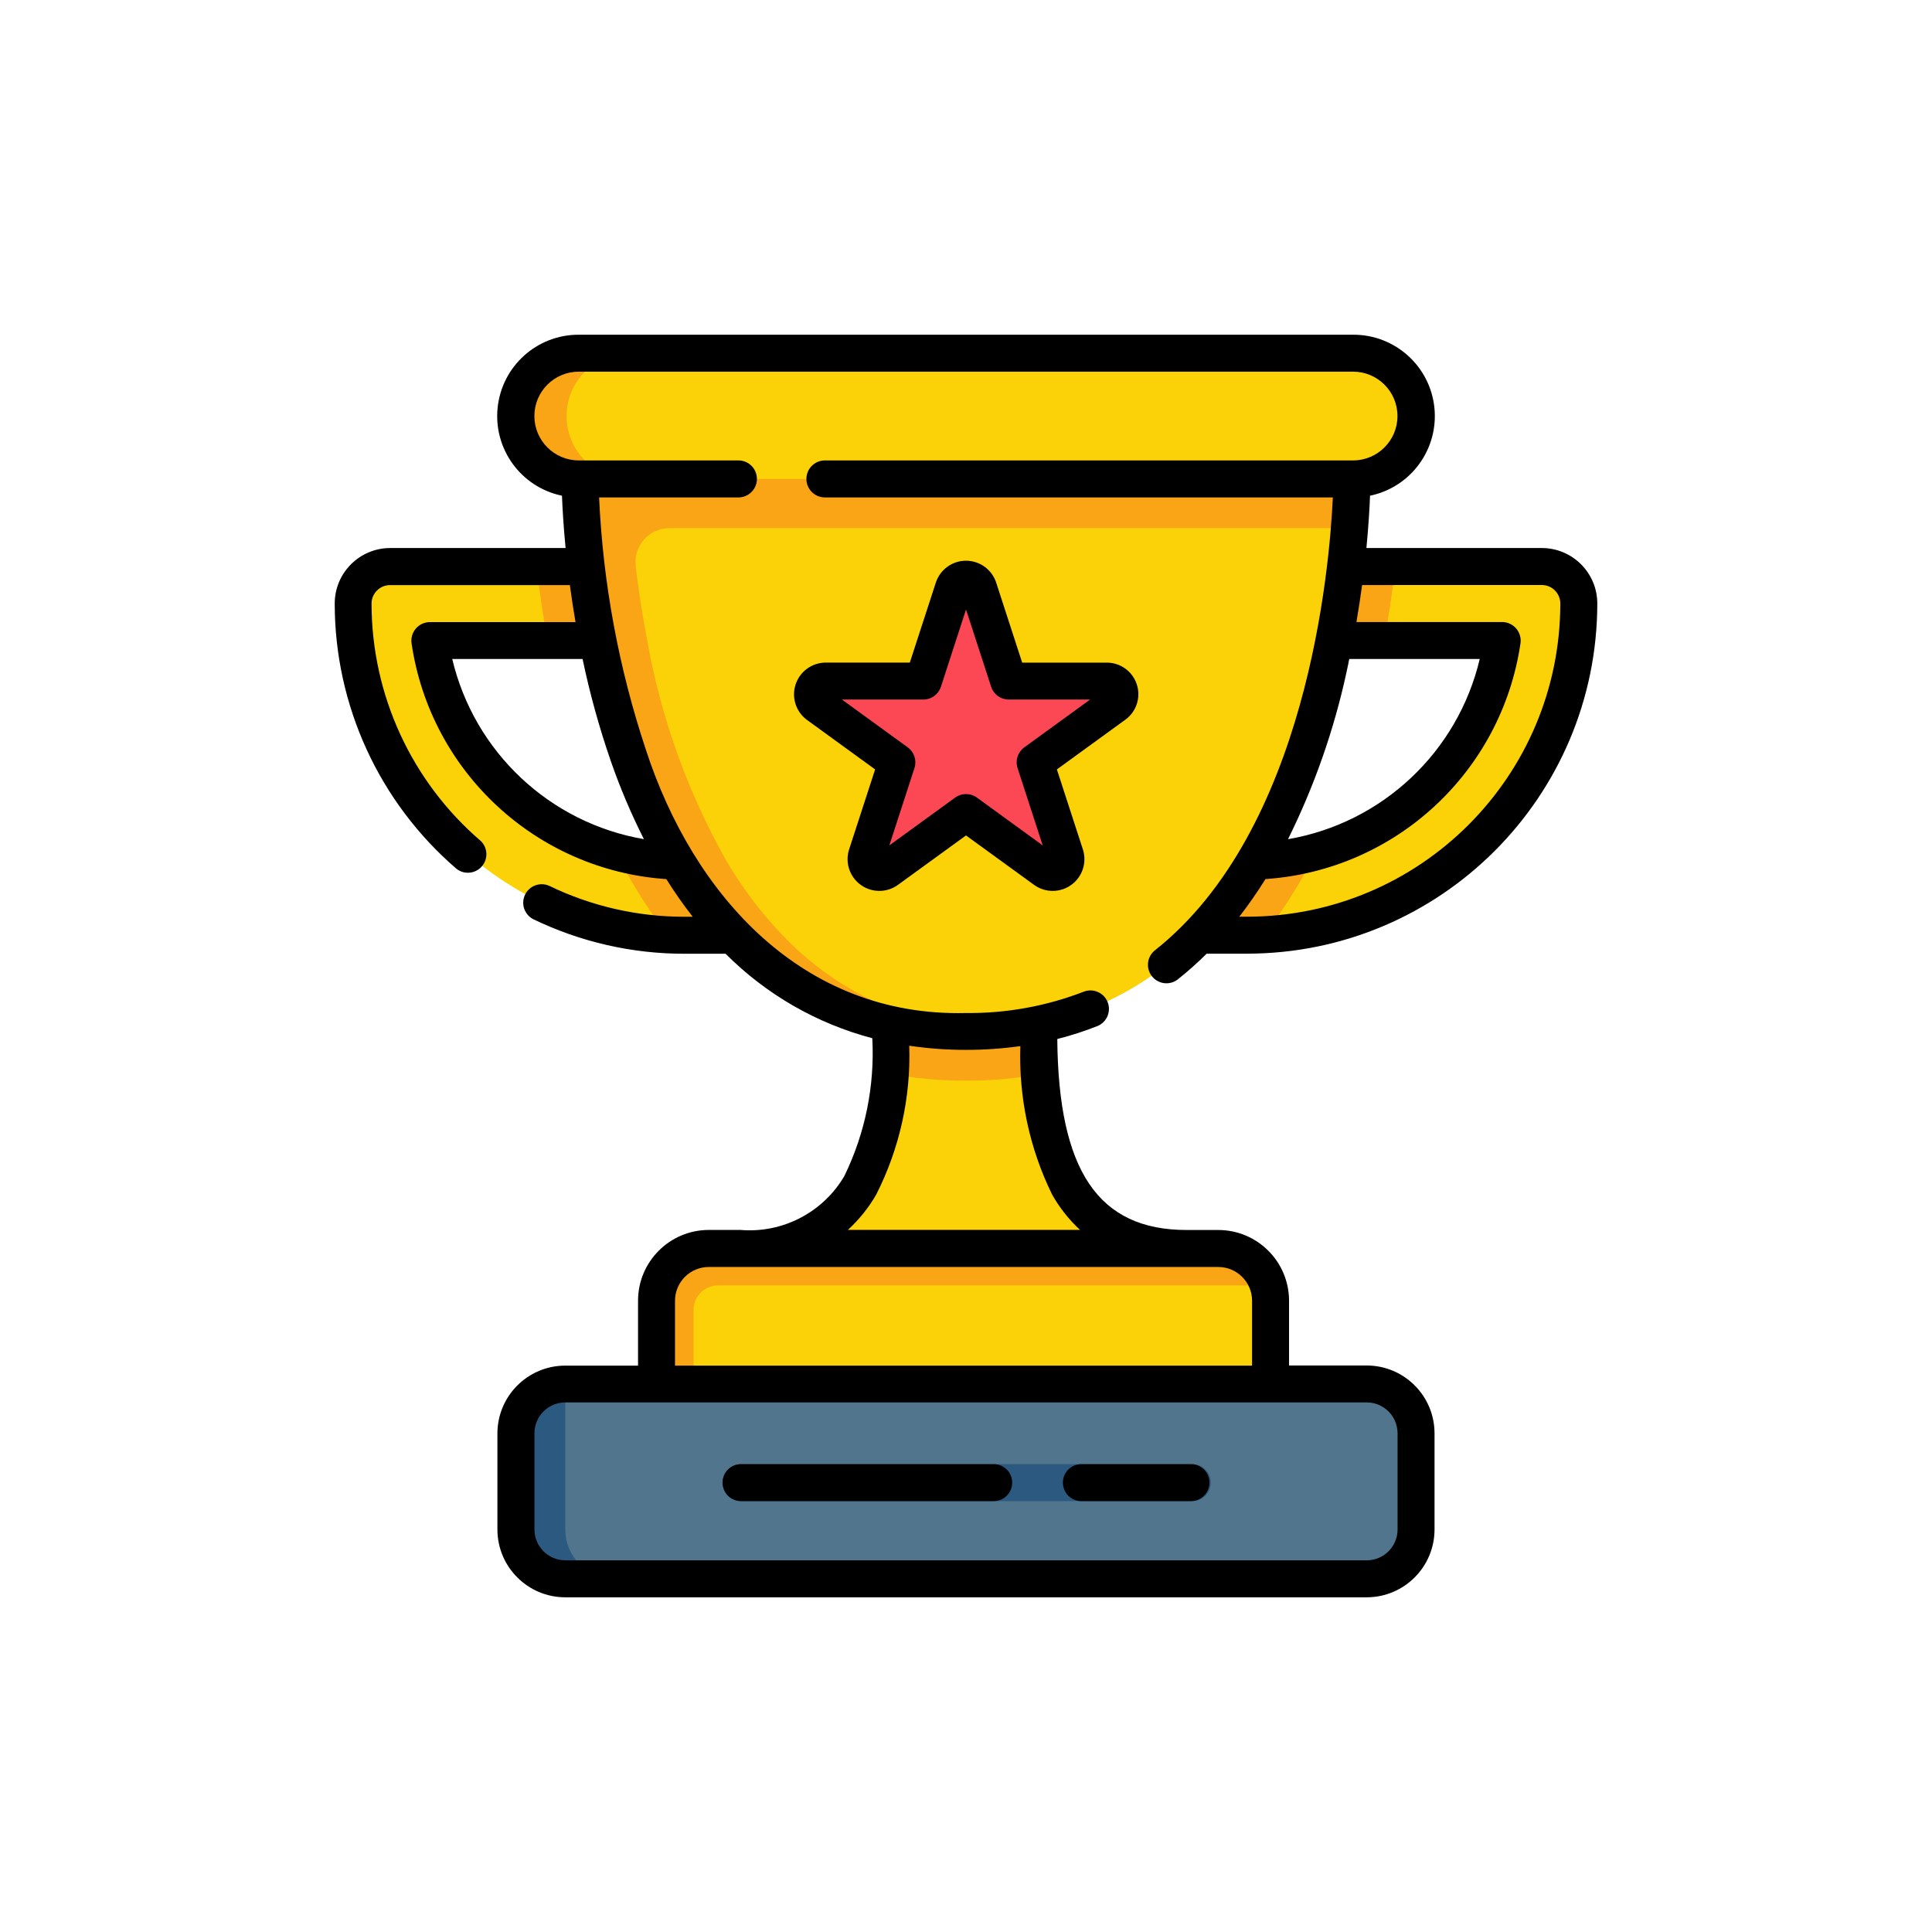
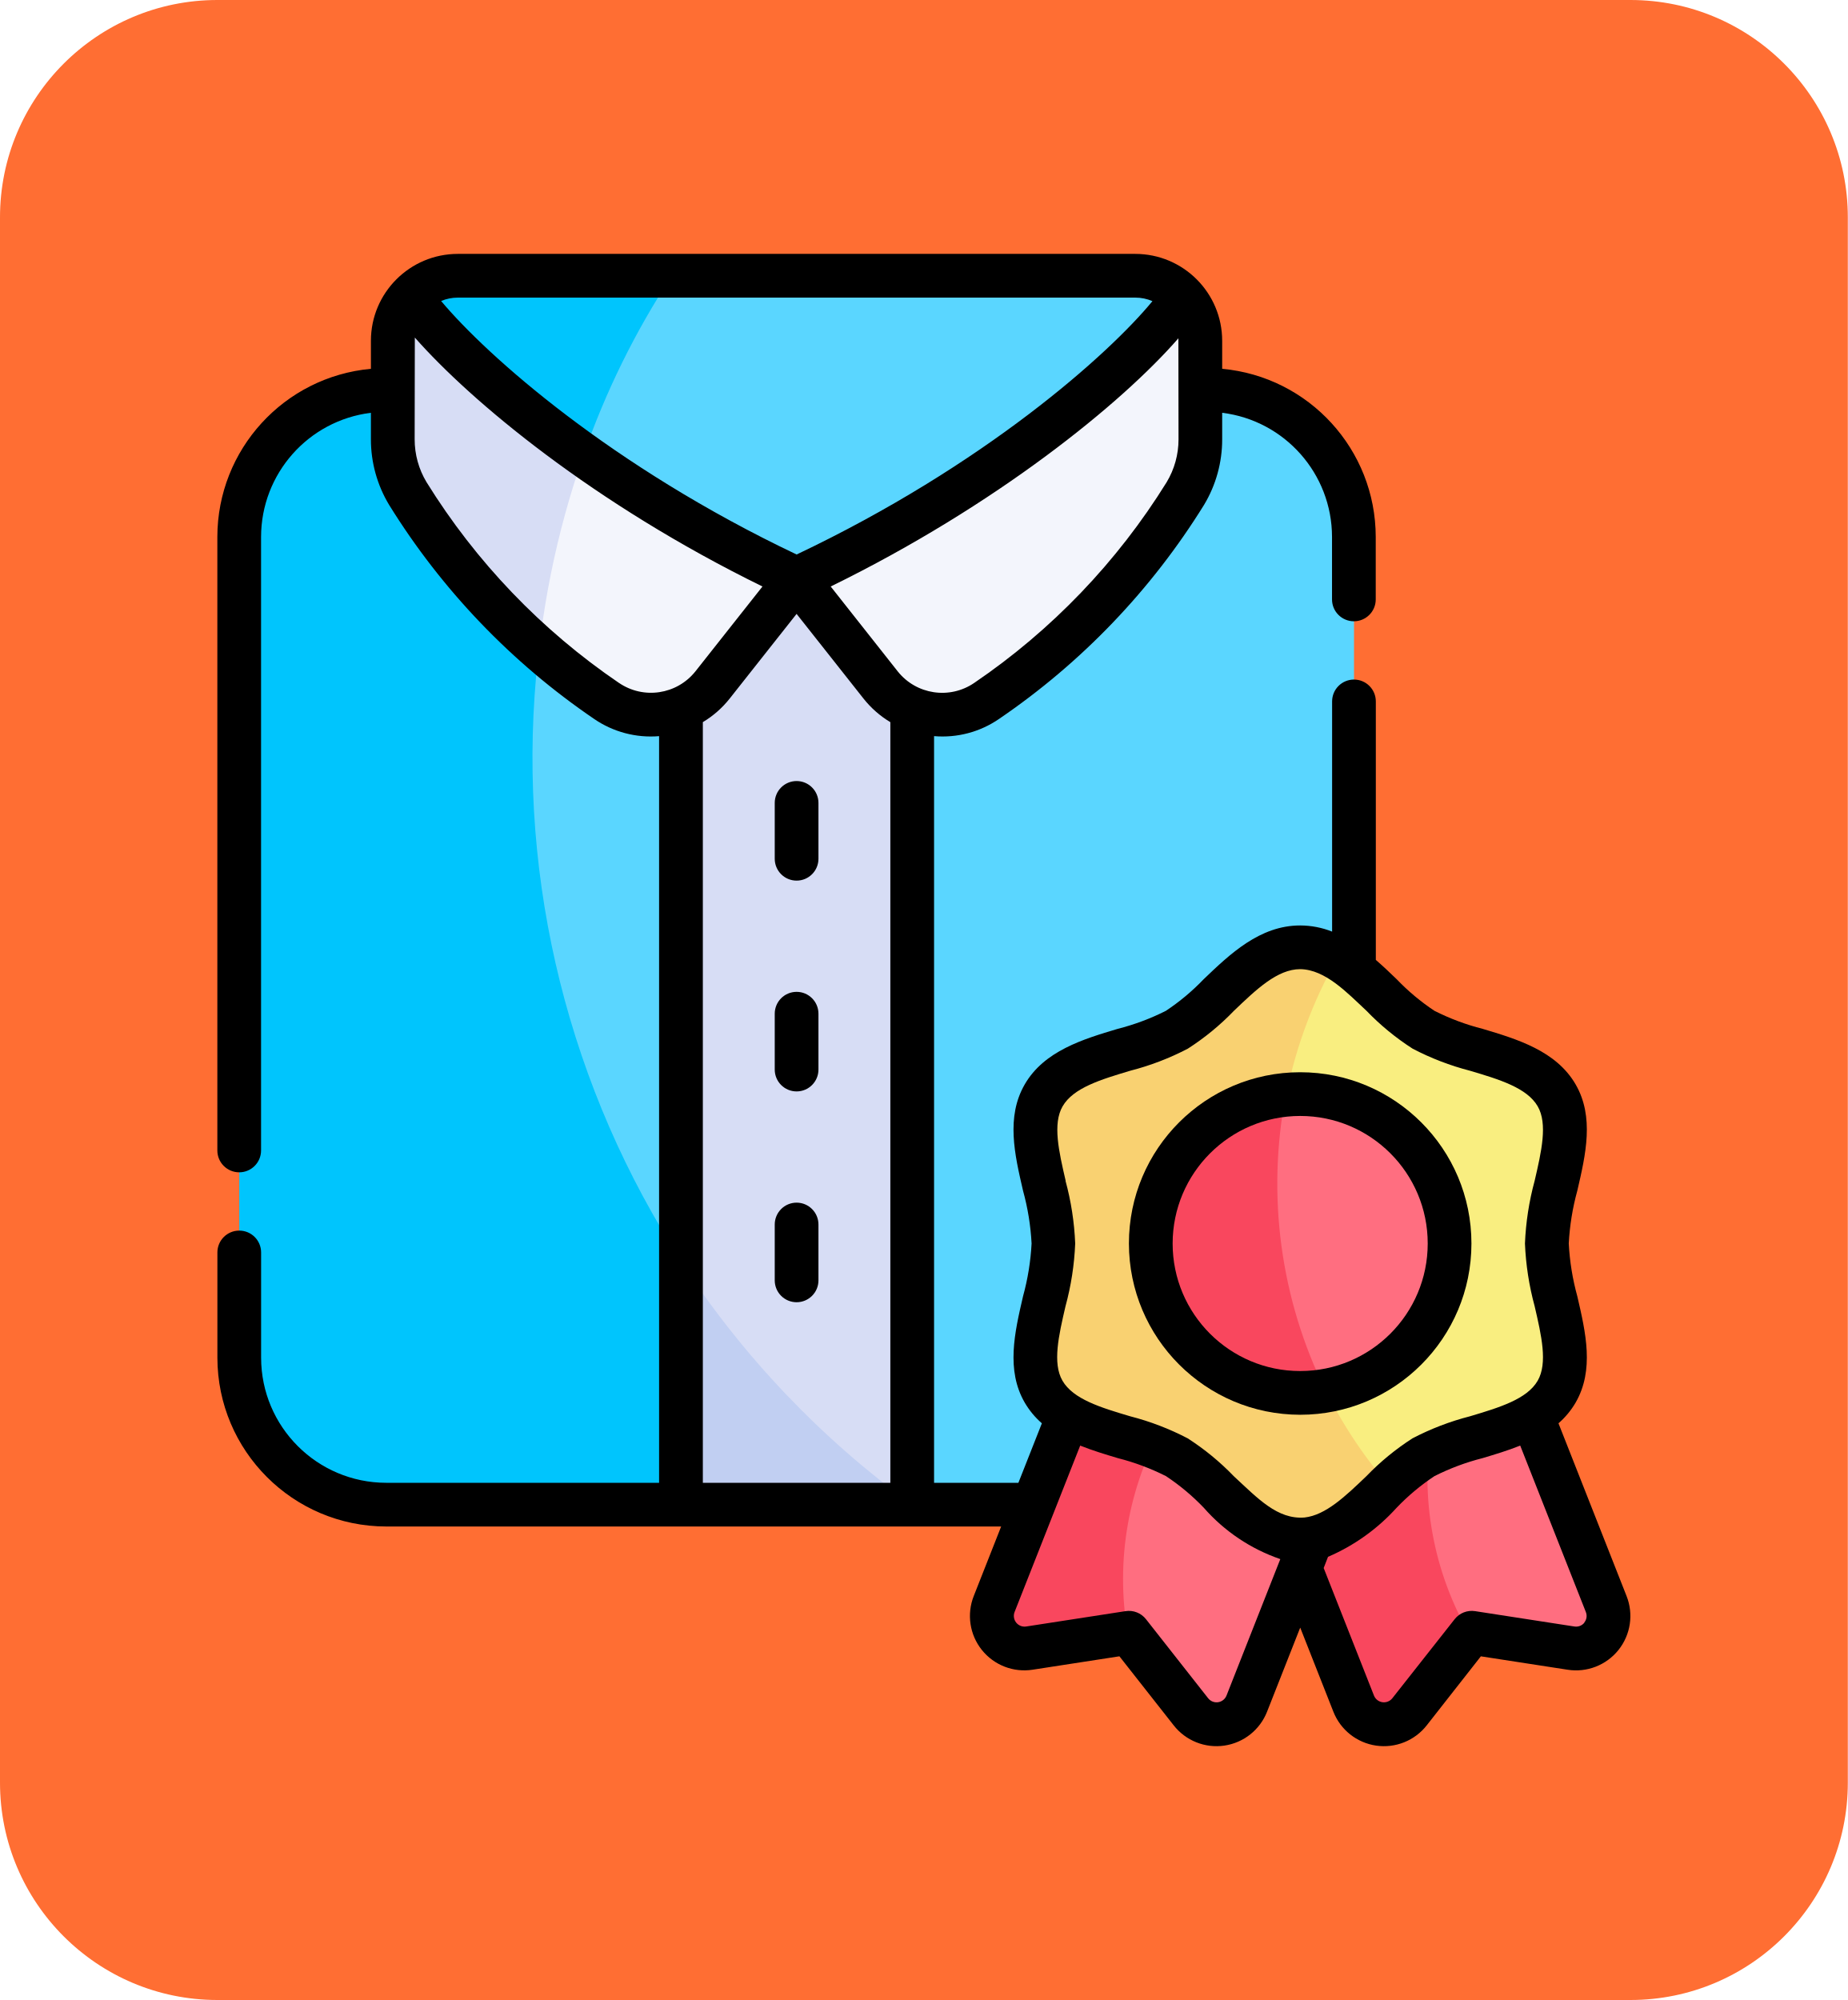
- <svg xmlns="http://www.w3.org/2000/svg" width="76" height="76" viewBox="0 0 76 76">
-   <g id="Grupo_57482" data-name="Grupo 57482" transform="translate(-392 -3695)">
-     <rect id="Rectángulo_5541" data-name="Rectángulo 5541" width="76" height="76" transform="translate(392 3695)" fill="none" />
-     <g id="trophy" transform="translate(405.167 3708.167)">
-       <g id="Grupo_58416" data-name="Grupo 58416" transform="translate(0.728 0.728)">
-         <path id="Trazado_102030" data-name="Trazado 102030" d="M182.058,288.219l-8.824.97-8.734-.97c4.131,0,5.581-2.958,5.863-6.871.038-.518.054-1.052.054-1.6v-.37a14.655,14.655,0,0,0,5.82.021v.348c0,.553.016,1.094.052,1.618C176.558,285.271,177.933,288.219,182.058,288.219Z" transform="translate(-149.27 -253.006)" fill="#fad207" />
-         <path id="Trazado_102031" data-name="Trazado 102031" d="M154.654,372.555v3.281l-12.077.97-12.077-.97v-3.281a2.054,2.054,0,0,1,2.055-2.055H152.6a2.054,2.054,0,0,1,2.055,2.055Z" transform="translate(-118.568 -335.287)" fill="#fad207" />
-         <path id="Trazado_102032" data-name="Trazado 102032" d="M154.565,371.955h-21.64a.97.97,0,0,0-.97.97v2.91H130.5v-3.281a2.054,2.054,0,0,1,2.055-2.055H152.6a2.055,2.055,0,0,1,1.965,1.455Z" transform="translate(-118.568 -335.287)" fill="#faa515" />
-         <path id="Trazado_102033" data-name="Trazado 102033" d="M230.867,280.294a16.4,16.4,0,0,1-2.914.255,16.227,16.227,0,0,1-3.013-.275c.038-.518.054-1.052.054-1.6v-.37l2.959-.115,2.862.137v.348C230.815,279.229,230.83,279.77,230.867,280.294Z" transform="translate(-203.847 -251.933)" fill="#faa515" />
-         <path id="Trazado_102034" data-name="Trazado 102034" d="M365.439,95.455A13.062,13.062,0,0,1,352.392,108.5H350.5a15.892,15.892,0,0,0,2.2-2.915,10.154,10.154,0,0,0,9.722-8.677H355.82c.2-1.056.349-2.044.451-2.91h7.713A1.456,1.456,0,0,1,365.439,95.455Z" transform="translate(-317.227 -85.609)" fill="#fad207" />
-         <path id="Trazado_102035" data-name="Trazado 102035" d="M355.115,209.67q-.355.706-.747,1.361a18.785,18.785,0,0,1-1.294,1.9q-.339.019-.683.018H350.5l.215-1.393,1.988-1.522A19.256,19.256,0,0,0,355.115,209.67Z" transform="translate(-317.227 -190.058)" fill="#faa515" />
-         <path id="Trazado_102036" data-name="Trazado 102036" d="M401.07,94l-.026.227c-.107.9-.242,1.805-.4,2.683h-1.974l-.717-1.455L399.117,94Z" transform="translate(-360.073 -85.609)" fill="#faa515" />
-         <path id="Trazado_102037" data-name="Trazado 102037" d="M389.4,95.455a13.063,13.063,0,0,1-12.364,13.029,18.785,18.785,0,0,0,1.294-1.9q.391-.655.747-1.361a10.167,10.167,0,0,0,7.309-8.31h-4.631c.162-.878.3-1.779.4-2.683l.026-.227h5.76A1.456,1.456,0,0,1,389.4,95.455Z" transform="translate(-341.193 -85.609)" fill="#fad207" />
-         <path id="Trazado_102038" data-name="Trazado 102038" d="M22.439,108.5H20.547A13.062,13.062,0,0,1,7.5,95.455,1.456,1.456,0,0,1,8.955,94h7.713c.1.866.246,1.854.451,2.91H10.514a10.154,10.154,0,0,0,9.722,8.677A15.893,15.893,0,0,0,22.439,108.5Z" transform="translate(-7.5 -85.609)" fill="#fad207" />
-         <path id="Trazado_102039" data-name="Trazado 102039" d="M84.284,96.91H82.31c-.162-.879-.3-1.78-.4-2.683q-.013-.115-.026-.227h1.953l1.173,1.489Z" transform="translate(-74.665 -85.609)" fill="#faa515" />
-         <path id="Trazado_102040" data-name="Trazado 102040" d="M118.536,212.952h-1.892q-.343,0-.683-.018a18.788,18.788,0,0,1-1.294-1.9q-.391-.655-.747-1.361a19.258,19.258,0,0,0,2.413.367l1.811,1.281Z" transform="translate(-103.597 -190.058)" fill="#faa515" />
-         <path id="Trazado_102041" data-name="Trazado 102041" d="M106.967,425.5H75.44a1.94,1.94,0,0,0-1.94,1.94v3.783a1.94,1.94,0,0,0,1.94,1.94h31.527a1.94,1.94,0,0,0,1.94-1.94V427.44A1.94,1.94,0,0,0,106.967,425.5Z" transform="translate(-67.098 -384.952)" fill="#50758d" />
-         <path id="Trazado_102042" data-name="Trazado 102042" d="M77.38,433.163H75.44a1.94,1.94,0,0,1-1.94-1.94V427.44a1.94,1.94,0,0,1,1.94-1.94v5.723A1.94,1.94,0,0,0,77.38,433.163Z" transform="translate(-67.098 -384.952)" fill="#2b597f" />
-         <path id="Trazado_102043" data-name="Trazado 102043" d="M129.863,58.5s0,.737-.1,1.94c-.035.442-.083.949-.148,1.5-.1.866-.246,1.854-.451,2.91a27.406,27.406,0,0,1-3.117,8.677,15.893,15.893,0,0,1-2.2,2.915,11.991,11.991,0,0,1-6.305,3.5,14.653,14.653,0,0,1-5.82-.021,11.98,11.98,0,0,1-6.208-3.481,15.893,15.893,0,0,1-2.2-2.915,27.406,27.406,0,0,1-3.117-8.677c-.2-1.056-.349-2.044-.451-2.91-.065-.555-.113-1.061-.148-1.5-.1-1.2-.1-1.94-.1-1.94Z" transform="translate(-90.576 -53.553)" fill="#fad207" />
-         <path id="Trazado_102044" data-name="Trazado 102044" d="M200.146,99.355l1.192,3.668h3.857a.514.514,0,0,1,.3.93l-3.12,2.267,1.192,3.668a.514.514,0,0,1-.791.575l-3.12-2.267-3.12,2.267a.514.514,0,0,1-.791-.575l1.192-3.668-3.12-2.267a.514.514,0,0,1,.3-.93h3.857l1.192-3.668A.514.514,0,0,1,200.146,99.355Z" transform="translate(-175.551 -90.124)" fill="#fc4755" />
-         <path id="Trazado_102045" data-name="Trazado 102045" d="M175.48,459.455H157.728a.728.728,0,0,1,0-1.455H175.48a.728.728,0,1,1,0,1.455Z" transform="translate(-142.498 -414.299)" fill="#2b597f" />
-         <path id="Trazado_102046" data-name="Trazado 102046" d="M129.863,49.47l-15.807-.97-12.616.97H99.5s0,.737.1,1.94c.035.442.083.949.148,1.5.1.866.246,1.854.451,2.91a27.406,27.406,0,0,0,3.117,8.677,15.893,15.893,0,0,0,2.2,2.915,11.98,11.98,0,0,0,6.208,3.481,14.039,14.039,0,0,0,2.959.3q.495,0,.967-.03a13.611,13.611,0,0,1-1.986-.273,11.98,11.98,0,0,1-6.208-3.481,15.893,15.893,0,0,1-2.2-2.915,27.406,27.406,0,0,1-3.117-8.677c-.2-1.056-.349-2.044-.451-2.91l0-.017a1.334,1.334,0,0,1,1.326-1.487h26.76C129.863,50.207,129.863,49.47,129.863,49.47Z" transform="translate(-90.576 -44.523)" fill="#faa515" />
-         <path id="Trazado_102047" data-name="Trazado 102047" d="M75.974,7.5h30.46a2.474,2.474,0,0,1,0,4.947H75.974a2.474,2.474,0,1,1,0-4.947Z" transform="translate(-67.098 -7.5)" fill="#fad207" />
-         <path id="Trazado_102048" data-name="Trazado 102048" d="M77.914,12.447h-1.94a2.474,2.474,0,0,1,0-4.947h1.94a2.474,2.474,0,0,0,0,4.947Z" transform="translate(-67.098 -7.5)" fill="#faa515" />
+ <svg xmlns="http://www.w3.org/2000/svg" width="85" height="92" viewBox="0 0 85 92">
+   <g id="Grupo_988204" data-name="Grupo 988204" transform="translate(-810 -3924)">
+     <rect id="Rectángulo_338875" data-name="Rectángulo 338875" width="85" height="92" rx="10" transform="translate(810 3924)" fill="#ff6e33" />
+     <g id="camisa2" transform="translate(806.42 3935.679)">
+       <g id="Grupo_1053773" data-name="Grupo 1053773" transform="translate(14.586 1.006)">
+         <path id="Trazado_736863" data-name="Trazado 736863" d="M432.536,385.078l-4.772-12.1a10.368,10.368,0,0,1-3.257,3.886,8.069,8.069,0,0,0,1.757,9.644l.082-.1,4.569.707A1.5,1.5,0,0,0,432.536,385.078Z" transform="translate(-369.654 -323.979)" fill="#ff6e80" />
+         <path id="Trazado_736864" data-name="Trazado 736864" d="M378.992,401.966a10.3,10.3,0,0,1-7.933,1.785l4.343,11.012a1.5,1.5,0,0,0,2.571.377l2.775-3.53A14.478,14.478,0,0,1,378.992,401.966Z" transform="translate(-324.139 -349.082)" fill="#f9475e" />
+         <path id="Trazado_736865" data-name="Trazado 736865" d="M143.886,53.45V91.206a6.76,6.76,0,0,1-6.76,6.761H123.565l-.016-.009C103.168,88.5,98.357,61.363,109.632,46.69h27.494A6.759,6.759,0,0,1,143.886,53.45Z" transform="translate(-92.608 -41.436)" fill="#5ad6ff" />
+         <path id="Trazado_736866" data-name="Trazado 736866" d="M52.022,97.958l-5.3-3L41.4,97.967H27.841a6.761,6.761,0,0,1-6.76-6.761V53.45a6.76,6.76,0,0,1,6.76-6.76H38.1A42.475,42.475,0,0,0,52.022,97.958Z" transform="translate(-21.081 -41.436)" fill="#00c5fd" />
+         <path id="Trazado_736867" data-name="Trazado 736867" d="M183.288,46.69V97.967c-5.047-1.478-9.667-5.589-10.637-11.178V46.69Z" transform="translate(-152.331 -41.436)" fill="#d7ddf5" />
+         <path id="Trazado_736868" data-name="Trazado 736868" d="M183.284,356.969H172.651V345.791A42.6,42.6,0,0,0,183.284,356.969Z" transform="translate(-152.331 -300.438)" fill="#c1cff2" />
+         <path id="Trazado_736869" data-name="Trazado 736869" d="M132.753,62.366l-3.865,4.892a3.612,3.612,0,0,1-4.877.733,32.852,32.852,0,0,1-3.1-2.413c-1.118-4.233-.291-8.094,2.766-10.808a78.437,78.437,0,0,1,9.078,7.6Z" transform="translate(-107.114 -48.433)" fill="#f3f5fc" />
+         <path id="Trazado_736870" data-name="Trazado 736870" d="M83.268,20.02A41.007,41.007,0,0,0,80.5,30.828a31.159,31.159,0,0,1-6.041-7.13,4.825,4.825,0,0,1-.69-2.492V16.675a2.97,2.97,0,0,1,.8-2.035A61.324,61.324,0,0,1,83.268,20.02Z" transform="translate(-66.707 -13.683)" fill="#d7ddf5" />
+         <path id="Trazado_736871" data-name="Trazado 736871" d="M230.9,16.692v4.531a4.812,4.812,0,0,1-.69,2.492,31.842,31.842,0,0,1-9.142,9.543,3.612,3.612,0,0,1-4.877-.733l-3.865-4.892C218.177,21.746,226.7,15.922,230.1,14.66A2.966,2.966,0,0,1,230.9,16.692Z" transform="translate(-186.682 -13.7)" fill="#f3f5fc" />
+         <path id="Trazado_736872" data-name="Trazado 736872" d="M165.84,8.459c-1.536,2.4-7.974,8.411-17.776,12.975a62.657,62.657,0,0,1-9.8-5.686c-.364-3.267-.364-6.735,4.062-8.248h21.324a2.978,2.978,0,0,1,2.193.959Z" transform="translate(-122.425 -7.5)" fill="#5ad6ff" />
+         <path id="Trazado_736873" data-name="Trazado 736873" d="M91.782,7.5a37.459,37.459,0,0,0-4.062,8.248A35.186,35.186,0,0,1,79.751,8.46a2.968,2.968,0,0,1,2.191-.96h9.84Z" transform="translate(-71.885 -7.5)" fill="#00c5fd" />
+         <path id="Trazado_736874" data-name="Trazado 736874" d="M326.564,403.051a10.279,10.279,0,0,1-6.234-2.1c-2.89,1.559-3.759,6.394-1.7,9.683l.048-.008,2.857,3.635a1.5,1.5,0,0,0,2.573-.377l4.343-11.012A10.37,10.37,0,0,1,326.564,403.051Z" transform="translate(-277.761 -348.207)" fill="#ff6e80" />
+         <path id="Trazado_736875" data-name="Trazado 736875" d="M287.249,376.73a10.368,10.368,0,0,1-3.073-3.751l-4.772,12.1a1.5,1.5,0,0,0,1.624,2.031l4.519-.7A14.515,14.515,0,0,1,287.249,376.73Z" transform="translate(-244.68 -323.981)" fill="#f9475e" />
+         <path id="Trazado_736876" data-name="Trazado 736876" d="M378.6,254.821c0,2.275,1.514,4.976.45,6.815-1.1,1.894-4.231,1.921-6.125,3.016a9.125,9.125,0,0,0-1.607,1.291c-8.124-4.863-9.118-18.472-2.368-24.242,1.436.842,2.632,2.51,3.975,3.287,1.894,1.1,5.029,1.122,6.125,3.018C380.115,249.843,378.6,252.545,378.6,254.821Z" transform="translate(-318.448 -210.303)" fill="#f9ee80" />
+         <path id="Trazado_736877" data-name="Trazado 736877" d="M310.507,262.678c-1.232,1.166-2.476,2.5-4.068,2.5-2.275,0-3.838-2.731-5.675-3.794-1.9-1.1-5.03-1.122-6.127-3.016-1.063-1.838.452-4.539.452-6.814s-1.515-4.978-.452-6.815c1.1-1.9,4.231-1.921,6.127-3.018,1.837-1.063,3.4-3.793,5.675-3.793a3.344,3.344,0,0,1,1.7.505A21.187,21.187,0,0,0,310.507,262.678Z" transform="translate(-257.636 -207.038)" fill="#f9d171" />
+         <g id="Grupo_1053772" data-name="Grupo 1053772" transform="translate(41.93 37.644)">
+           <path id="Trazado_736878" data-name="Trazado 736878" d="M377.811,295.164a6.874,6.874,0,0,1-5.7,6.773c-3.669-3.747-4.429-10.13-1.833-13.616.217-.02.438-.031.661-.031A6.872,6.872,0,0,1,377.811,295.164Z" transform="translate(-364.065 -288.291)" fill="#ff6e80" />
+           <path id="Trazado_736879" data-name="Trazado 736879" d="M341.887,302.137a6.874,6.874,0,1,1-1.833-13.616,21.507,21.507,0,0,0,1.833,13.616Z" transform="translate(-333.842 -288.49)" fill="#f9475e" />
+         </g>
      </g>
-       <g id="Grupo_58417" data-name="Grupo 58417" transform="translate(0 0)">
-         <path id="Trazado_102049" data-name="Trazado 102049" d="M32.245,24.232a.728.728,0,0,0,.9,1.143A13.374,13.374,0,0,0,34.3,24.348h1.591A13.79,13.79,0,0,0,49.667,10.574a2.185,2.185,0,0,0-2.183-2.183h-6.9c.085-.876.125-1.584.143-2.058A3.2,3.2,0,0,0,40.063,0H9.6A3.2,3.2,0,0,0,8.94,6.333c.018.475.057,1.183.142,2.058h-6.9A2.185,2.185,0,0,0,0,10.574,13.768,13.768,0,0,0,4.8,21.018a.728.728,0,0,0,.949-1.1,12.315,12.315,0,0,1-4.3-9.341.728.728,0,0,1,.728-.728H9.25c.062.46.135.947.222,1.455H3.742a.732.732,0,0,0-.72.831,10.879,10.879,0,0,0,10.023,9.28,17.438,17.438,0,0,0,1.037,1.481h-.307a12.179,12.179,0,0,1-5.341-1.219.728.728,0,0,0-.633,1.31,13.621,13.621,0,0,0,5.974,1.364h1.6a12.735,12.735,0,0,0,5.772,3.323,11.033,11.033,0,0,1-1.1,5.422,4.322,4.322,0,0,1-4.084,2.12H14.714A2.785,2.785,0,0,0,11.932,38v2.553H9.07A2.671,2.671,0,0,0,6.4,43.216V47A2.671,2.671,0,0,0,9.07,49.667H40.6A2.671,2.671,0,0,0,43.264,47V43.216A2.671,2.671,0,0,0,40.6,40.548H37.541V38a2.785,2.785,0,0,0-2.782-2.782H33.515c-3.471,0-5.046-2.321-5.091-7.513a12.74,12.74,0,0,0,1.6-.518.728.728,0,0,0-.54-1.351,12.489,12.489,0,0,1-4.654.847c-6.421.159-10.718-4.628-12.586-10.346A36.718,36.718,0,0,1,10.4,6.4h5.507a.728.728,0,0,0,0-1.455H9.6a1.746,1.746,0,1,1,0-3.492h30.46a1.746,1.746,0,1,1,0,3.492H19.256a.728.728,0,0,0,0,1.455H39.264C39.133,9.222,38.243,19.505,32.245,24.232Zm9.565,18.984V47A1.214,1.214,0,0,1,40.6,48.212H9.07A1.214,1.214,0,0,1,7.857,47V43.216A1.214,1.214,0,0,1,9.07,42H40.6A1.214,1.214,0,0,1,41.809,43.216ZM36.086,38v2.553h-22.7V38a1.329,1.329,0,0,1,1.327-1.327H34.759A1.329,1.329,0,0,1,36.086,38ZM26.972,27.984a12.32,12.32,0,0,0,1.246,5.835,5.685,5.685,0,0,0,1.1,1.394H20.187A5.792,5.792,0,0,0,21.3,33.827a12.056,12.056,0,0,0,1.3-5.858,15.114,15.114,0,0,0,2.236.163A15.291,15.291,0,0,0,26.972,27.984ZM4.62,12.756H9.75a32.957,32.957,0,0,0,1.113,4.023,24.822,24.822,0,0,0,1.3,3.064,9.385,9.385,0,0,1-7.54-7.087Zm42.864-2.91a.728.728,0,0,1,.728.728,12.334,12.334,0,0,1-12.32,12.32h-.308a17.749,17.749,0,0,0,1.03-1.481,10.879,10.879,0,0,0,10.032-9.28.732.732,0,0,0-.72-.831H40.192c.087-.508.16-.995.222-1.455Zm-7.675,3.39c.036-.161.071-.321.1-.48h5.133A9.385,9.385,0,0,1,37.5,19.845,28.272,28.272,0,0,0,39.81,13.236Z" transform="translate(0 0)" />
-         <path id="Trazado_102050" data-name="Trazado 102050" d="M199.688,96.524a1.239,1.239,0,0,0-1.181-.858h-3.328L194.15,92.5a1.249,1.249,0,0,0-2.362,0l-1.029,3.165h-3.328a1.249,1.249,0,0,0-.73,2.246l2.693,1.956-1.029,3.165a1.249,1.249,0,0,0,1.911,1.388l2.693-1.956,2.693,1.956a1.249,1.249,0,0,0,1.911-1.388l-1.029-3.165,2.693-1.956a1.238,1.238,0,0,0,.451-1.388ZM195.261,99a.727.727,0,0,0-.264.813l.989,3.043-2.589-1.881a.727.727,0,0,0-.855,0l-2.589,1.881.989-3.043a.727.727,0,0,0-.264-.813l-2.589-1.881h3.2a.728.728,0,0,0,.692-.5l.989-3.043.989,3.043a.728.728,0,0,0,.692.5h3.2Z" transform="translate(-168.136 -82.767)" />
-         <path id="Trazado_102051" data-name="Trazado 102051" d="M167.719,458h-9.992a.728.728,0,0,0,0,1.455h9.992a.728.728,0,0,0,0-1.455Z" transform="translate(-141.77 -413.572)" />
-         <path id="Trazado_102052" data-name="Trazado 102052" d="M300.093,458h-4.365a.728.728,0,0,0,0,1.455h4.365a.728.728,0,0,0,0-1.455Z" transform="translate(-266.383 -413.572)" />
+       <g id="Grupo_1053774" data-name="Grupo 1053774" transform="translate(13.58 0)">
+         <path id="Trazado_736880" data-name="Trazado 736880" d="M205.823,180.874a1.006,1.006,0,0,0-1.005,1.005v2.57a1.005,1.005,0,0,0,2.011,0v-2.57A1.006,1.006,0,0,0,205.823,180.874Z" transform="translate(-179.18 -156.625)" />
+         <path id="Trazado_736881" data-name="Trazado 736881" d="M205.823,253.207a1.006,1.006,0,0,0-1.005,1.005v2.57a1.005,1.005,0,1,0,2.011,0v-2.57A1.006,1.006,0,0,0,205.823,253.207Z" transform="translate(-179.18 -219.261)" />
+         <path id="Trazado_736882" data-name="Trazado 736882" d="M205.823,325.54a1.006,1.006,0,0,0-1.005,1.005v2.57a1.005,1.005,0,1,0,2.011,0v-2.57A1.006,1.006,0,0,0,205.823,325.54Z" transform="translate(-179.18 -281.897)" />
+         <path id="Trazado_736883" data-name="Trazado 736883" d="M78.4,61.734,75.27,53.793a3.8,3.8,0,0,0,.789-.953c.865-1.5.465-3.219.078-4.887a11.379,11.379,0,0,1-.394-2.431,11.387,11.387,0,0,1,.394-2.431c.387-1.667.787-3.391-.078-4.887-.893-1.544-2.692-2.082-4.278-2.556a10.8,10.8,0,0,1-2.214-.828,10.22,10.22,0,0,1-1.738-1.453c-.308-.3-.627-.6-.961-.891V20.586a1.005,1.005,0,1,0-2.011,0V31.175a4.005,4.005,0,0,0-1.469-.283c-1.857,0-3.229,1.315-4.441,2.475a10.221,10.221,0,0,1-1.738,1.453,10.815,10.815,0,0,1-2.214.828c-1.587.474-3.385,1.012-4.278,2.556-.865,1.5-.465,3.219-.078,4.887a11.378,11.378,0,0,1,.394,2.431,11.384,11.384,0,0,1-.394,2.431c-.387,1.667-.787,3.391.078,4.887a3.8,3.8,0,0,0,.789.953L50.426,56.53H46.547V22.183a4.583,4.583,0,0,0,2.987-.79,32.806,32.806,0,0,0,9.434-9.851A5.826,5.826,0,0,0,59.8,8.529V7.309a5.762,5.762,0,0,1,5.053,5.71v2.875a1.005,1.005,0,0,0,2.011,0V13.019A7.775,7.775,0,0,0,59.8,5.286V4a4,4,0,0,0-4-4H24.642a4,4,0,0,0-4,4V5.286a7.775,7.775,0,0,0-7.064,7.732V41.242a1.005,1.005,0,0,0,2.011,0V13.019a5.762,5.762,0,0,1,5.053-5.71v1.22a5.827,5.827,0,0,0,.835,3.013,32.805,32.805,0,0,0,9.434,9.851,4.606,4.606,0,0,0,2.987.791V56.53H21.345a5.761,5.761,0,0,1-5.754-5.754V45.934a1.005,1.005,0,0,0-2.011,0v4.841a7.774,7.774,0,0,0,7.765,7.765H49.633l-1.259,3.194a2.5,2.5,0,0,0,2.712,3.393l3.987-.616,2.494,3.172a2.5,2.5,0,0,0,4.3-.629l1.523-3.863,1.523,3.863a2.5,2.5,0,0,0,4.3.629L71.7,64.512l3.987.616A2.5,2.5,0,0,0,78.4,61.734ZM57.792,8.529a3.815,3.815,0,0,1-.546,1.973,30.752,30.752,0,0,1-8.85,9.232,2.613,2.613,0,0,1-3.519-.527L41.792,15.3C49.4,11.575,55.168,6.89,57.786,3.883ZM55.806,2.011a1.974,1.974,0,0,1,.786.163c-2.017,2.453-7.729,7.554-16.367,11.654C31.716,9.787,26,4.707,23.871,2.167a1.975,1.975,0,0,1,.771-.156ZM32.05,19.734A30.752,30.752,0,0,1,23.2,10.5a3.815,3.815,0,0,1-.546-1.973l.008-4.679c2.579,2.929,8.2,7.633,15.992,11.452l-3.086,3.905a2.613,2.613,0,0,1-3.519.527Zm3.861,1.805a4.565,4.565,0,0,0,1.236-1.086l3.076-3.893L43.3,20.454a4.562,4.562,0,0,0,1.236,1.086V56.53H35.911V21.54ZM52.6,42.636c-.312-1.346-.607-2.617-.14-3.425.493-.853,1.766-1.234,3.114-1.637a12.362,12.362,0,0,0,2.645-1.014,11.747,11.747,0,0,0,2.122-1.742c1.029-.985,2-1.916,3.049-1.916,1.164.015,2.18,1.107,3.049,1.916a11.752,11.752,0,0,0,2.122,1.742A12.367,12.367,0,0,0,71.2,37.575c1.348.4,2.62.784,3.114,1.636.467.807.172,2.079-.14,3.425a12.983,12.983,0,0,0-.446,2.886,12.983,12.983,0,0,0,.446,2.886c.312,1.346.607,2.617.14,3.425-.493.853-1.766,1.234-3.114,1.637a12.36,12.36,0,0,0-2.645,1.014,11.741,11.741,0,0,0-2.122,1.742c-.961.92-1.872,1.793-2.843,1.9-1.247.1-2.148-.875-3.256-1.9a11.751,11.751,0,0,0-2.122-1.742,12.359,12.359,0,0,0-2.645-1.014c-1.348-.4-2.62-.784-3.114-1.637-.467-.808-.172-2.079.14-3.425a12.983,12.983,0,0,0,.446-2.886,12.976,12.976,0,0,0-.446-2.886Zm7.4,23.68a.493.493,0,0,1-.846.124l-2.857-3.634a1,1,0,0,0-.944-.372l-4.568.706a.493.493,0,0,1-.534-.668l3.018-7.654c.571.229,1.165.408,1.732.577a10.8,10.8,0,0,1,2.214.828,10.22,10.22,0,0,1,1.738,1.453,8.234,8.234,0,0,0,3.521,2.364Zm16.464-3.356a.487.487,0,0,1-.46.18l-4.568-.706a1,1,0,0,0-.944.372L67.628,66.44a.493.493,0,0,1-.846-.124l-2.313-5.866.2-.515a9.1,9.1,0,0,0,3.157-2.259,10.221,10.221,0,0,1,1.738-1.453,10.8,10.8,0,0,1,2.214-.828c.567-.17,1.162-.348,1.732-.577l3.018,7.654a.484.484,0,0,1-.073.489Z" transform="translate(-13.58 0)" />
+         <path id="Trazado_736884" data-name="Trazado 736884" d="M334.216,296.545a7.878,7.878,0,1,0-7.878-7.878A7.887,7.887,0,0,0,334.216,296.545Zm0-13.745a5.867,5.867,0,1,1-5.867,5.867A5.874,5.874,0,0,1,334.216,282.8Z" transform="translate(-284.408 -243.145)" />
      </g>
    </g>
  </g>
</svg>
